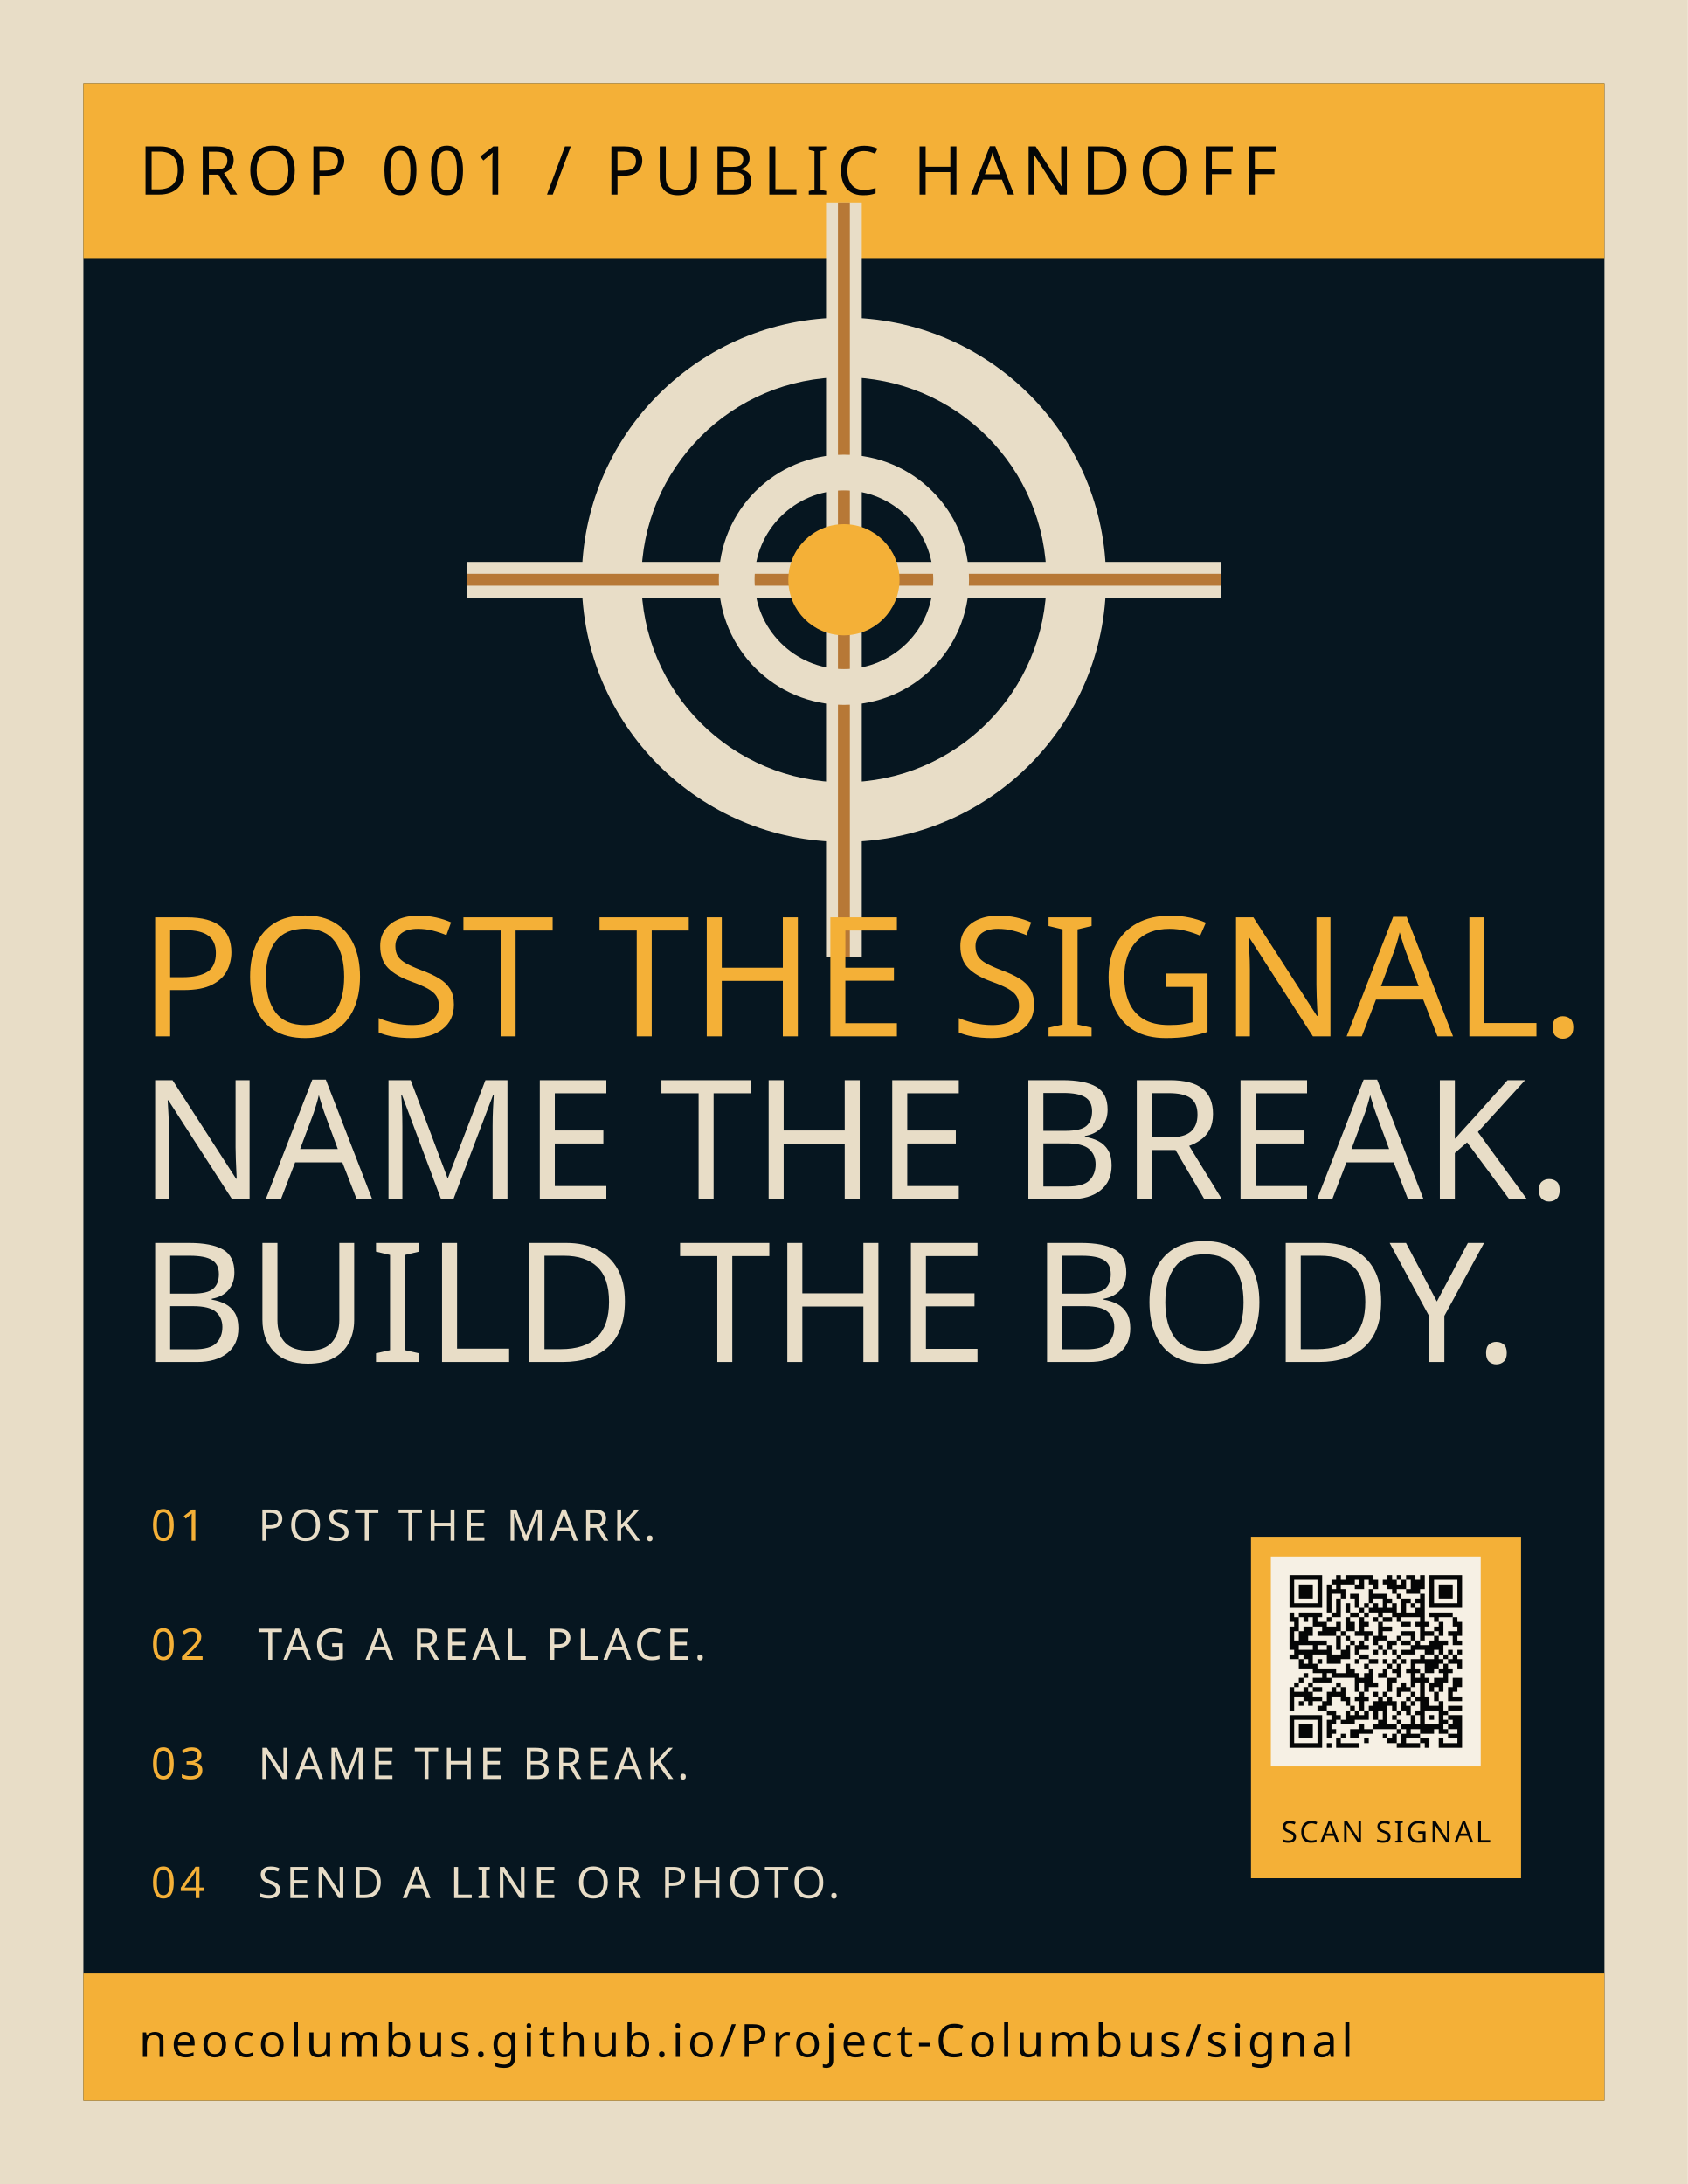
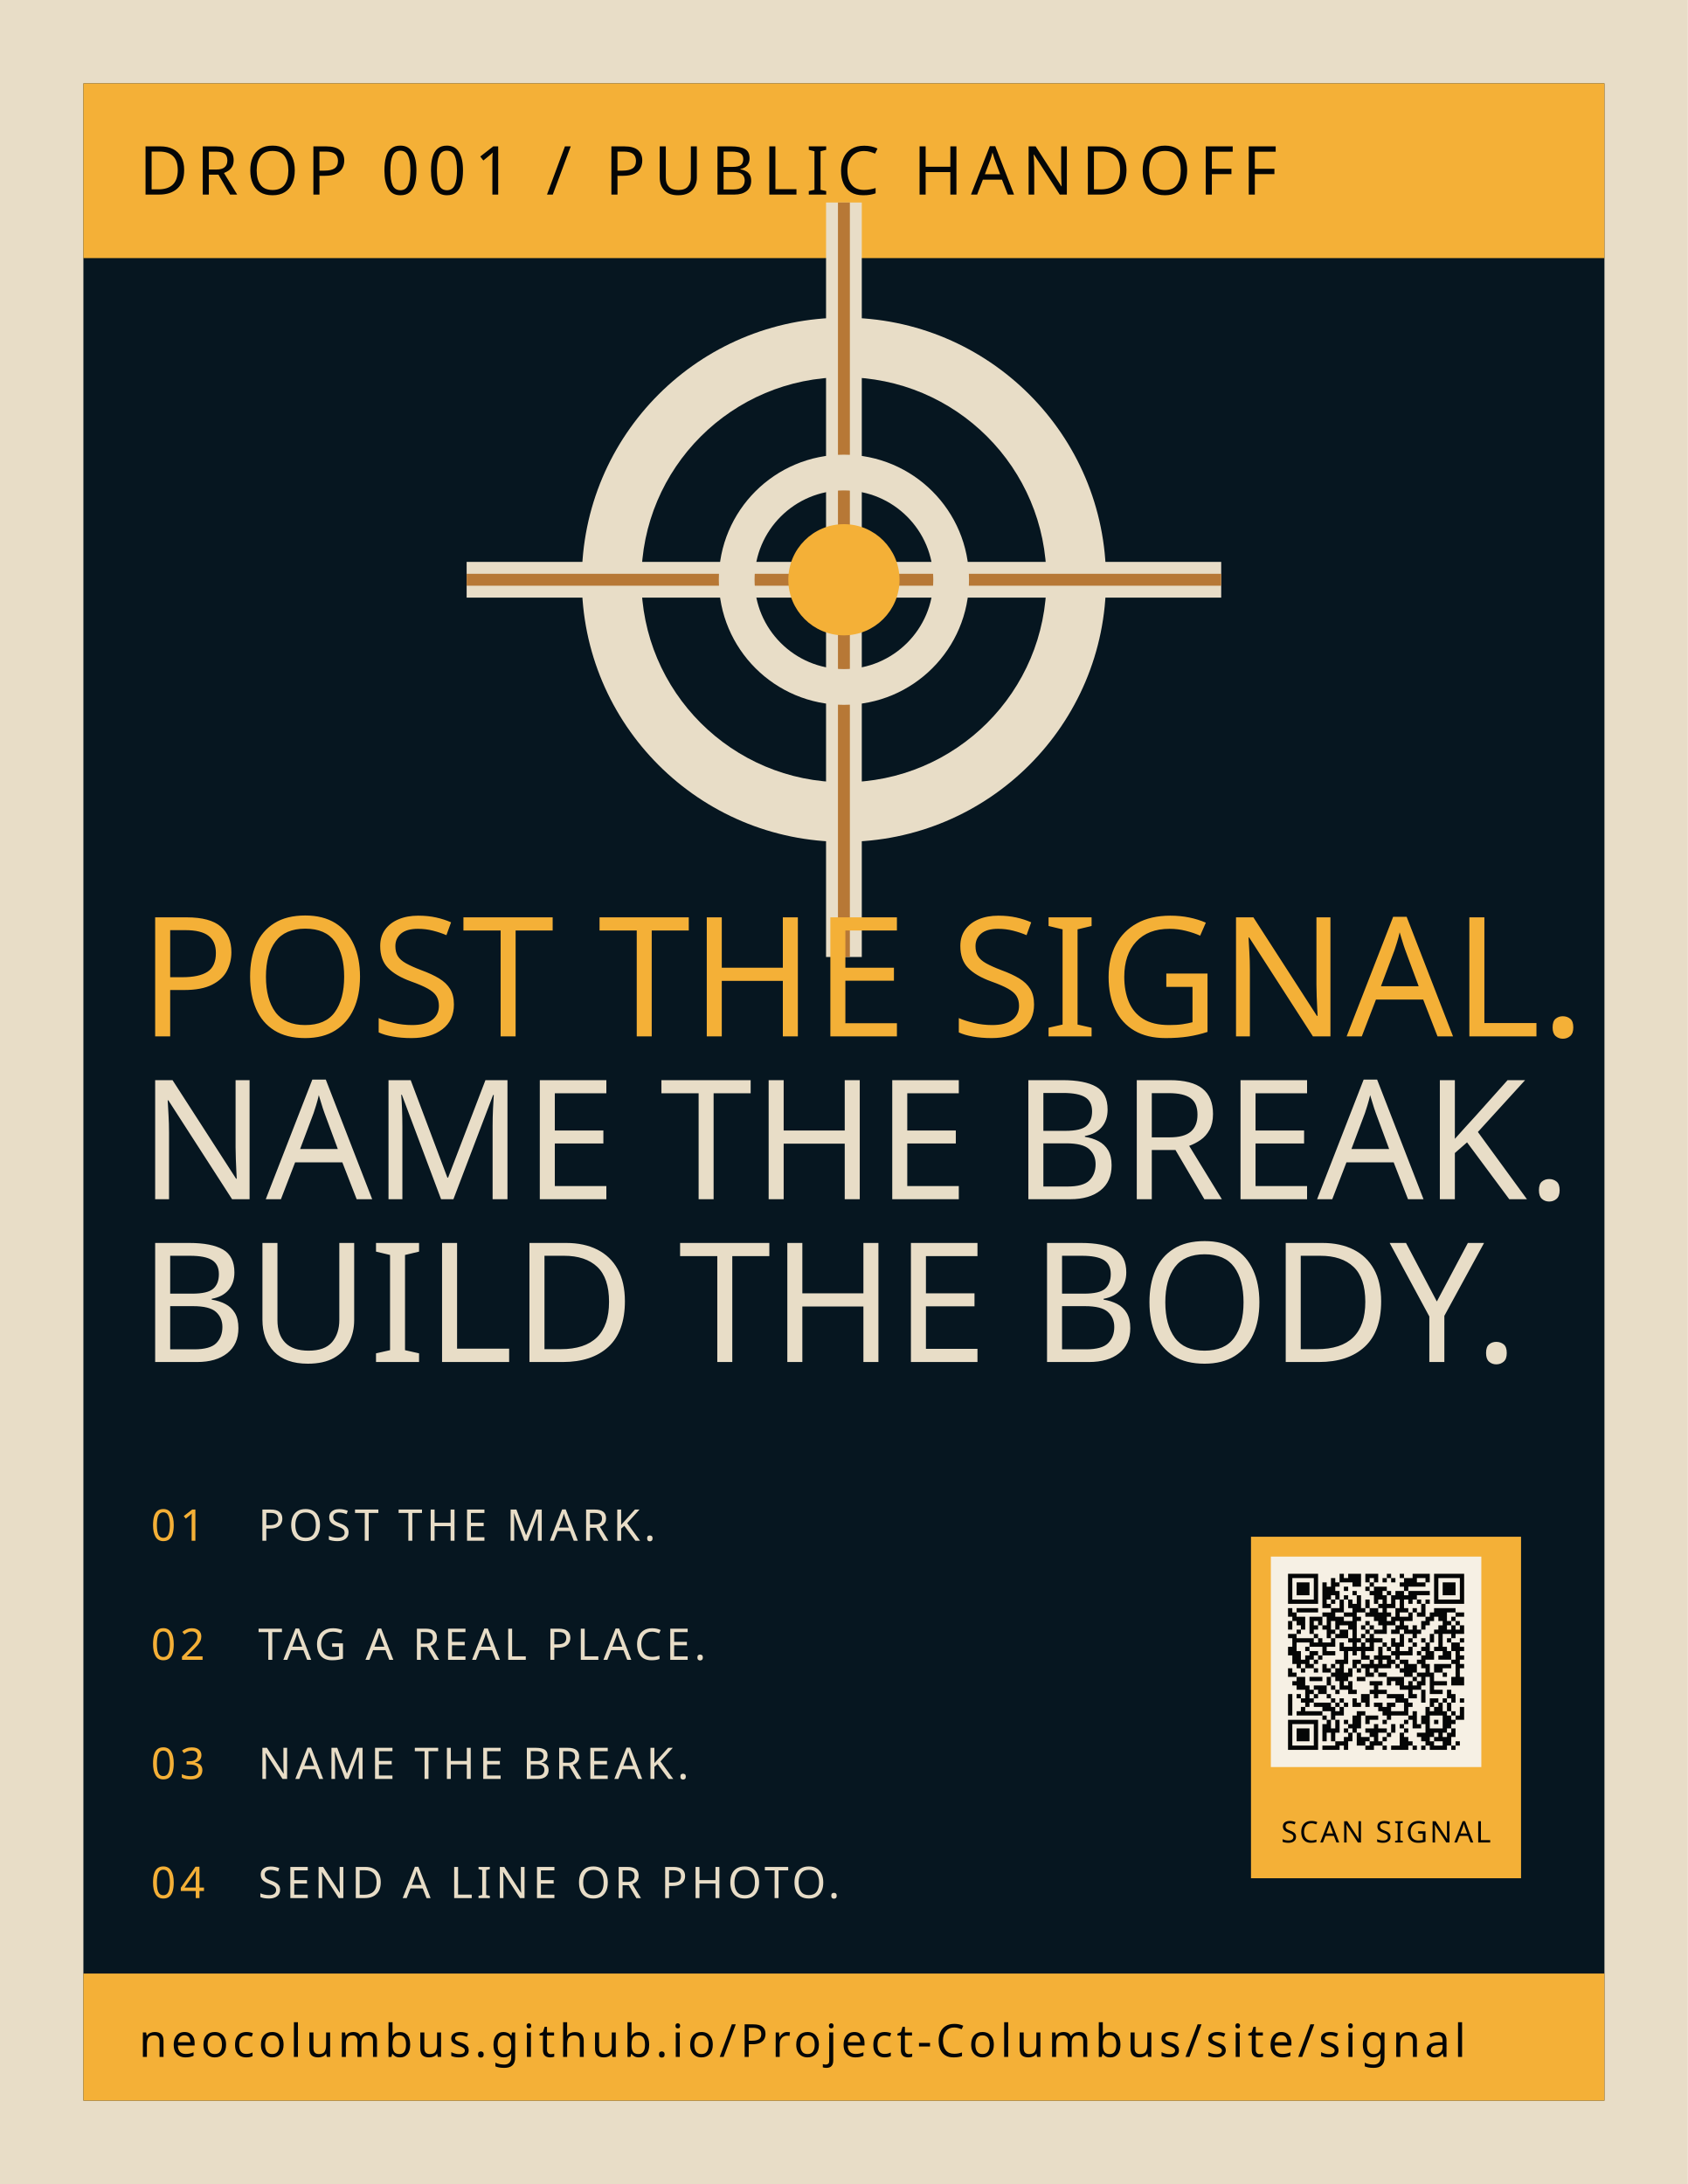
<svg xmlns="http://www.w3.org/2000/svg" viewBox="0 0 850 1100" role="img" aria-labelledby="title desc">
  <defs>
    <g id="project-qr-code">
-       <rect width="45" height="45" fill="#F6F0E4" />
-       <path stroke="#050606" d="M4 4.5h7m3 0h1m1 0h6m3 0h1m1 0h1m1 0h2m1 0h1m1 0h7m-37 1h1m5 0h1m2 0h5m1 0h1m1 0h2m1 0h3m1 0h1m1 0h3m1 0h1m5 0h1m-37 1h1m1 0h3m1 0h1m1 0h1m1 0h1m3 0h2m2 0h1m2 0h4m1 0h3m1 0h1m1 0h3m1 0h1m-37 1h1m1 0h3m1 0h1m1 0h4m5 0h1m4 0h1m2 0h3m2 0h1m1 0h3m1 0h1m-37 1h1m1 0h3m1 0h1m1 0h1m2 0h1m1 0h2m2 0h4m2 0h1m4 0h1m1 0h1m1 0h3m1 0h1m-37 1h1m5 0h1m1 0h1m1 0h1m3 0h1m2 0h1m2 0h2m2 0h2m1 0h2m1 0h1m5 0h1m-37 1h7m1 0h1m1 0h1m1 0h1m1 0h1m1 0h1m1 0h1m1 0h1m1 0h1m1 0h1m1 0h1m1 0h1m1 0h7m-29 1h1m1 0h1m1 0h1m2 0h1m1 0h6m1 0h1m2 0h2m-29 1h1m1 0h5m2 0h2m2 0h2m1 0h1m2 0h1m2 0h7m1 0h5m-35 1h2m1 0h1m1 0h1m2 0h1m3 0h1m2 0h1m2 0h1m1 0h2m1 0h1m4 0h1m2 0h1m3 0h1m-35 1h1m3 0h3m2 0h1m1 0h2m1 0h2m2 0h1m4 0h2m1 0h3m2 0h1m2 0h2m-37 1h2m1 0h2m2 0h4m1 0h2m1 0h1m3 0h3m6 0h1m2 0h2m3 0h1m-37 1h1m1 0h3m1 0h4m1 0h1m2 0h4m1 0h1m4 0h3m1 0h3m1 0h1m1 0h3m-37 1h1m1 0h2m6 0h1m1 0h1m3 0h1m1 0h3m2 0h1m2 0h1m1 0h1m2 0h1m3 0h1m-36 1h8m2 0h1m2 0h1m1 0h1m2 0h1m2 0h2m1 0h2m1 0h1m2 0h4m1 0h2m-37 1h2m3 0h1m2 0h1m1 0h1m1 0h1m1 0h3m2 0h1m1 0h1m4 0h7m-32 1h8m2 0h2m1 0h1m3 0h1m1 0h1m1 0h1m1 0h3m2 0h2m1 0h1m1 0h1m1 0h1m-37 1h2m1 0h2m3 0h5m2 0h2m6 0h1m4 0h1m2 0h1m1 0h1m1 0h1m-34 1h1m1 0h1m1 0h1m1 0h3m3 0h1m2 0h2m1 0h1m1 0h1m1 0h1m1 0h7m1 0h3m-35 1h4m6 0h1m3 0h1m4 0h1m1 0h1m2 0h1m2 0h3m1 0h1m2 0h1m-32 1h5m2 0h2m3 0h1m2 0h1m1 0h2m1 0h3m1 0h2m1 0h3m-32 1h1m3 0h1m1 0h6m1 0h2m1 0h2m2 0h1m2 0h1m1 0h1m4 0h1m-32 1h1m2 0h4m5 0h4m3 0h2m3 0h4m1 0h3m1 0h2m-36 1h1m2 0h1m5 0h1m3 0h1m1 0h3m2 0h1m2 0h1m1 0h1m1 0h1m1 0h3m2 0h2m-37 1h1m2 0h1m1 0h2m2 0h1m1 0h1m2 0h1m1 0h1m4 0h1m1 0h3m2 0h1m1 0h1m1 0h1m1 0h2m-36 1h5m3 0h4m3 0h1m2 0h1m1 0h1m2 0h1m2 0h1m1 0h1m2 0h1m2 0h1m-35 1h1m2 0h4m1 0h1m2 0h2m1 0h3m2 0h1m1 0h1m3 0h1m1 0h3m1 0h1m2 0h3m-37 1h1m1 0h1m1 0h1m2 0h2m3 0h1m2 0h1m2 0h5m1 0h1m1 0h1m1 0h2m2 0h1m-33 1h1m5 0h2m5 0h1m1 0h1m1 0h4m1 0h1m1 0h2m2 0h5m1 0h3m-29 1h2m2 0h1m1 0h1m1 0h1m1 0h1m1 0h1m2 0h1m1 0h1m1 0h2m3 0h2m-34 1h7m2 0h2m1 0h5m1 0h1m1 0h1m1 0h1m3 0h1m1 0h1m1 0h1m1 0h1m1 0h3m-37 1h1m5 0h1m1 0h2m1 0h3m5 0h2m2 0h1m2 0h1m1 0h1m3 0h2m1 0h2m-37 1h1m1 0h3m1 0h1m1 0h1m6 0h1m2 0h5m1 0h9m1 0h3m-37 1h1m1 0h3m1 0h1m1 0h2m3 0h5m5 0h1m1 0h1m2 0h3m1 0h2m2 0h1m-37 1h1m1 0h3m1 0h1m1 0h1m2 0h1m1 0h2m5 0h1m1 0h1m1 0h4m6 0h3m-37 1h1m5 0h1m3 0h1m5 0h1m4 0h2m1 0h1m3 0h2m2 0h1m3 0h1m-37 1h7m1 0h1m1 0h5m8 0h5m1 0h1m2 0h5" />
+       <rect width="49" height="49" fill="#F6F0E4" />
+       <path stroke="#050606" d="M4 4.5h7m5 0h1m1 0h3m1 0h3m2 0h1m2 0h1m2 0h4m1 0h7M4 5.5h1m5 0h1m3 0h1m1 0h5m1 0h1m1 0h1m1 0h1m1 0h1m2 0h3m2 0h1m1 0h1m5 0h1M4 6.5h1m1 0h3m1 0h1m1 0h1m1 0h2m3 0h2m2 0h1m6 0h6m2 0h1m1 0h3m1 0h1M4 7.5h1m1 0h3m1 0h1m1 0h3m2 0h1m4 0h1m1 0h3m4 0h1m6 0h1m1 0h3m1 0h1M4 8.5h1m1 0h3m1 0h1m1 0h4m3 0h1m3 0h3m1 0h1m1 0h2m1 0h5m1 0h1m1 0h3m1 0h1M4 9.5h1m5 0h1m1 0h2m1 0h1m1 0h1m2 0h1m3 0h3m1 0h6m4 0h1m5 0h1M4 10.5h7m1 0h1m1 0h1m1 0h1m1 0h1m1 0h1m1 0h1m1 0h1m1 0h1m1 0h1m1 0h1m1 0h1m1 0h1m1 0h1m1 0h7M12 11.5h2m2 0h1m1 0h3m1 0h1m2 0h4m1 0h1m4 0h1M4 12.5h1m1 0h5m3 0h3m2 0h3m1 0h2m1 0h1m2 0h3m1 0h1m1 0h1m2 0h5M4 13.5h2m6 0h3m2 0h3m2 0h6m1 0h1m2 0h1m1 0h2m1 0h4m2 0h2M5 14.5h3m1 0h3m1 0h4m2 0h2m3 0h3m1 0h5m3 0h2m1 0h2m1 0h1M4 15.5h1m1 0h2m1 0h1m1 0h1m1 0h1m1 0h5m2 0h1m2 0h4m1 0h1m4 0h2m3 0h2m1 0h1M4 16.5h1m2 0h1m1 0h2m1 0h2m1 0h1m2 0h2m1 0h1m1 0h1m2 0h1m2 0h3m1 0h1m1 0h1m3 0h2m1 0h1m1 0h1M6 17.5h1m2 0h1m3 0h2m1 0h2m1 0h1m2 0h1m1 0h3m1 0h2m1 0h4m3 0h7M4 18.5h2m4 0h1m2 0h1m1 0h3m1 0h1m1 0h1m1 0h1m6 0h1m2 0h1m3 0h1m1 0h1m2 0h1M5 19.5h5m1 0h1m2 0h1m3 0h3m1 0h4m2 0h1m1 0h1m1 0h1m2 0h1m1 0h1m1 0h1m1 0h1m2 0h1M5 20.5h1m3 0h6m1 0h1m2 0h1m1 0h1m1 0h1m2 0h1m1 0h3m2 0h1m2 0h1m2 0h1m2 0h2M4 21.5h2m2 0h1m3 0h1m3 0h8m1 0h1m1 0h1m1 0h1m2 0h1m2 0h2m1 0h3m1 0h3M4 22.5h3m2 0h2m1 0h3m2 0h1m1 0h1m1 0h1m3 0h1m2 0h5m1 0h1m1 0h2m2 0h2m1 0h1M5 23.5h2m1 0h2m1 0h1m5 0h1m3 0h2m1 0h4m1 0h1m5 0h3m1 0h3m1 0h2M5 24.5h4m1 0h1m4 0h3m1 0h2m2 0h1m1 0h1m1 0h2m1 0h2m2 0h2m6 0h2M6 25.5h1m1 0h2m2 0h1m1 0h1m1 0h1m2 0h1m1 0h7m1 0h1m1 0h3m1 0h2m1 0h4m1 0h2M4 26.5h1m2 0h1m2 0h1m1 0h2m1 0h2m1 0h1m1 0h1m1 0h1m1 0h1m5 0h4m2 0h1m1 0h2m3 0h1M4 27.5h2m8 0h5m3 0h2m1 0h2m4 0h2m1 0h4m2 0h1m2 0h1M6 28.5h2m1 0h3m1 0h1m1 0h3m2 0h2m5 0h4m2 0h1m1 0h1m1 0h1m4 0h3M5 29.5h3m5 0h1m2 0h1m1 0h1m4 0h3m1 0h1m1 0h2m1 0h1m1 0h2m1 0h4m1 0h3M6 30.5h3m1 0h3m1 0h1m1 0h3m5 0h1m5 0h5m2 0h1M8 31.5h2m1 0h2m2 0h1m2 0h2m3 0h4m5 0h1m2 0h1m1 0h3m1 0h1M4 32.5h1m1 0h1m1 0h1m1 0h1m2 0h1m7 0h2m1 0h1m2 0h4m1 0h2m1 0h1m5 0h2M4 33.5h1m2 0h3m4 0h1m1 0h1m2 0h1m1 0h2m6 0h3m3 0h1m1 0h2m1 0h1m1 0h1m1 0h1M4 34.5h1m3 0h1m1 0h4m1 0h1m1 0h1m1 0h2m1 0h1m1 0h2m1 0h2m2 0h2m4 0h1m1 0h1m1 0h1M4 35.5h1m2 0h1m4 0h3m1 0h1m8 0h3m3 0h1m4 0h1m1 0h2m1 0h1m2 0h1M4 36.5h1m1 0h6m2 0h3m3 0h2m4 0h6m1 0h1m2 0h5m1 0h1m1 0h1M12 37.5h1m1 0h1m4 0h2m1 0h3m2 0h1m4 0h2m1 0h2m3 0h2m1 0h2M4 38.5h7m2 0h1m1 0h1m1 0h1m1 0h2m1 0h1m3 0h1m4 0h1m1 0h1m1 0h2m1 0h1m1 0h3M4 39.5h1m5 0h1m1 0h2m1 0h1m2 0h3m3 0h1m3 0h1m1 0h1m2 0h2m1 0h1m3 0h2M4 40.5h1m1 0h3m1 0h1m1 0h4m1 0h1m1 0h1m2 0h5m1 0h1m2 0h1m4 0h5m1 0h1M4 41.5h1m1 0h3m1 0h1m1 0h1m1 0h1m3 0h1m1 0h1m2 0h2m2 0h1m2 0h1m3 0h4m1 0h1m1 0h2M4 42.5h1m1 0h3m1 0h1m1 0h1m1 0h1m2 0h2m1 0h3m1 0h1m1 0h1m3 0h2m3 0h2m1 0h4M4 43.5h1m5 0h1m4 0h3m2 0h2m1 0h3m4 0h3m3 0h2m2 0h2m1 0h1M4 44.5h7m1 0h4m1 0h1m4 0h2m2 0h1m1 0h4m1 0h1m1 0h1m1 0h4m1 0h1" />
    </g>
  </defs>
  <rect width="850" height="1100" fill="#E8DDC7" />
  <rect x="42" y="42" width="766" height="1016" fill="#061620" />
  <rect x="42" y="42" width="766" height="88" fill="#F4B037" />
  <text x="70" y="98" fill="#050606" font-family="Arial Black, Impact, sans-serif" font-size="34" letter-spacing="4">DROP 001 / PUBLIC HANDOFF</text>
  <g transform="translate(425 292)">
    <circle r="132" fill="#E8DDC7" />
    <circle r="102" fill="#061620" />
    <path d="M-190 0h380M0-190v380" stroke="#E8DDC7" stroke-width="18" />
    <path d="M-190 0h380M0-190v380" stroke="#B77836" stroke-width="6" />
    <circle r="54" fill="none" stroke="#E8DDC7" stroke-width="18" />
    <circle r="28" fill="#F4B037" />
  </g>
  <text x="70" y="522" fill="#F4B037" font-family="Impact, Arial Black, sans-serif" font-size="84">POST THE SIGNAL.</text>
  <text x="70" y="604" fill="#E8DDC7" font-family="Impact, Arial Black, sans-serif" font-size="84">NAME THE BREAK.</text>
  <text x="70" y="686" fill="#E8DDC7" font-family="Impact, Arial Black, sans-serif" font-size="84">BUILD THE BODY.</text>
  <g font-family="Arial Black, Impact, sans-serif" font-size="22" letter-spacing="2">
    <text x="76" y="776" fill="#F4B037">01</text>
    <text x="130" y="776" fill="#E8DDC7">POST THE MARK.</text>
    <text x="76" y="836" fill="#F4B037">02</text>
    <text x="130" y="836" fill="#E8DDC7">TAG A REAL PLACE.</text>
    <text x="76" y="896" fill="#F4B037">03</text>
    <text x="130" y="896" fill="#E8DDC7">NAME THE BREAK.</text>
    <text x="76" y="956" fill="#F4B037">04</text>
    <text x="130" y="956" fill="#E8DDC7">SEND A LINE OR PHOTO.</text>
  </g>
  <g transform="translate(630 774)">
    <rect width="136" height="172" fill="#F4B037" />
-     <use href="#project-qr-code" transform="translate(10 10) scale(2.348662)" />
+     <use href="#project-qr-code" transform="translate(10 10) scale(2.163265)" />
    <text x="68" y="154" text-anchor="middle" fill="#050606" font-family="Arial Black, Impact, sans-serif" font-size="15" letter-spacing="1">SCAN SIGNAL</text>
  </g>
  <rect x="42" y="994" width="766" height="64" fill="#F4B037" />
-   <text x="70" y="1036" fill="#050606" font-family="Arial Black, Impact, sans-serif" font-size="23" letter-spacing="2">neocolumbus.github.io/Project-Columbus/signal</text>
+   <text x="70" y="1036" fill="#050606" font-family="Arial Black, Impact, sans-serif" font-size="23" letter-spacing="2">neocolumbus.github.io/Project-Columbus/site/signal</text>
</svg>
